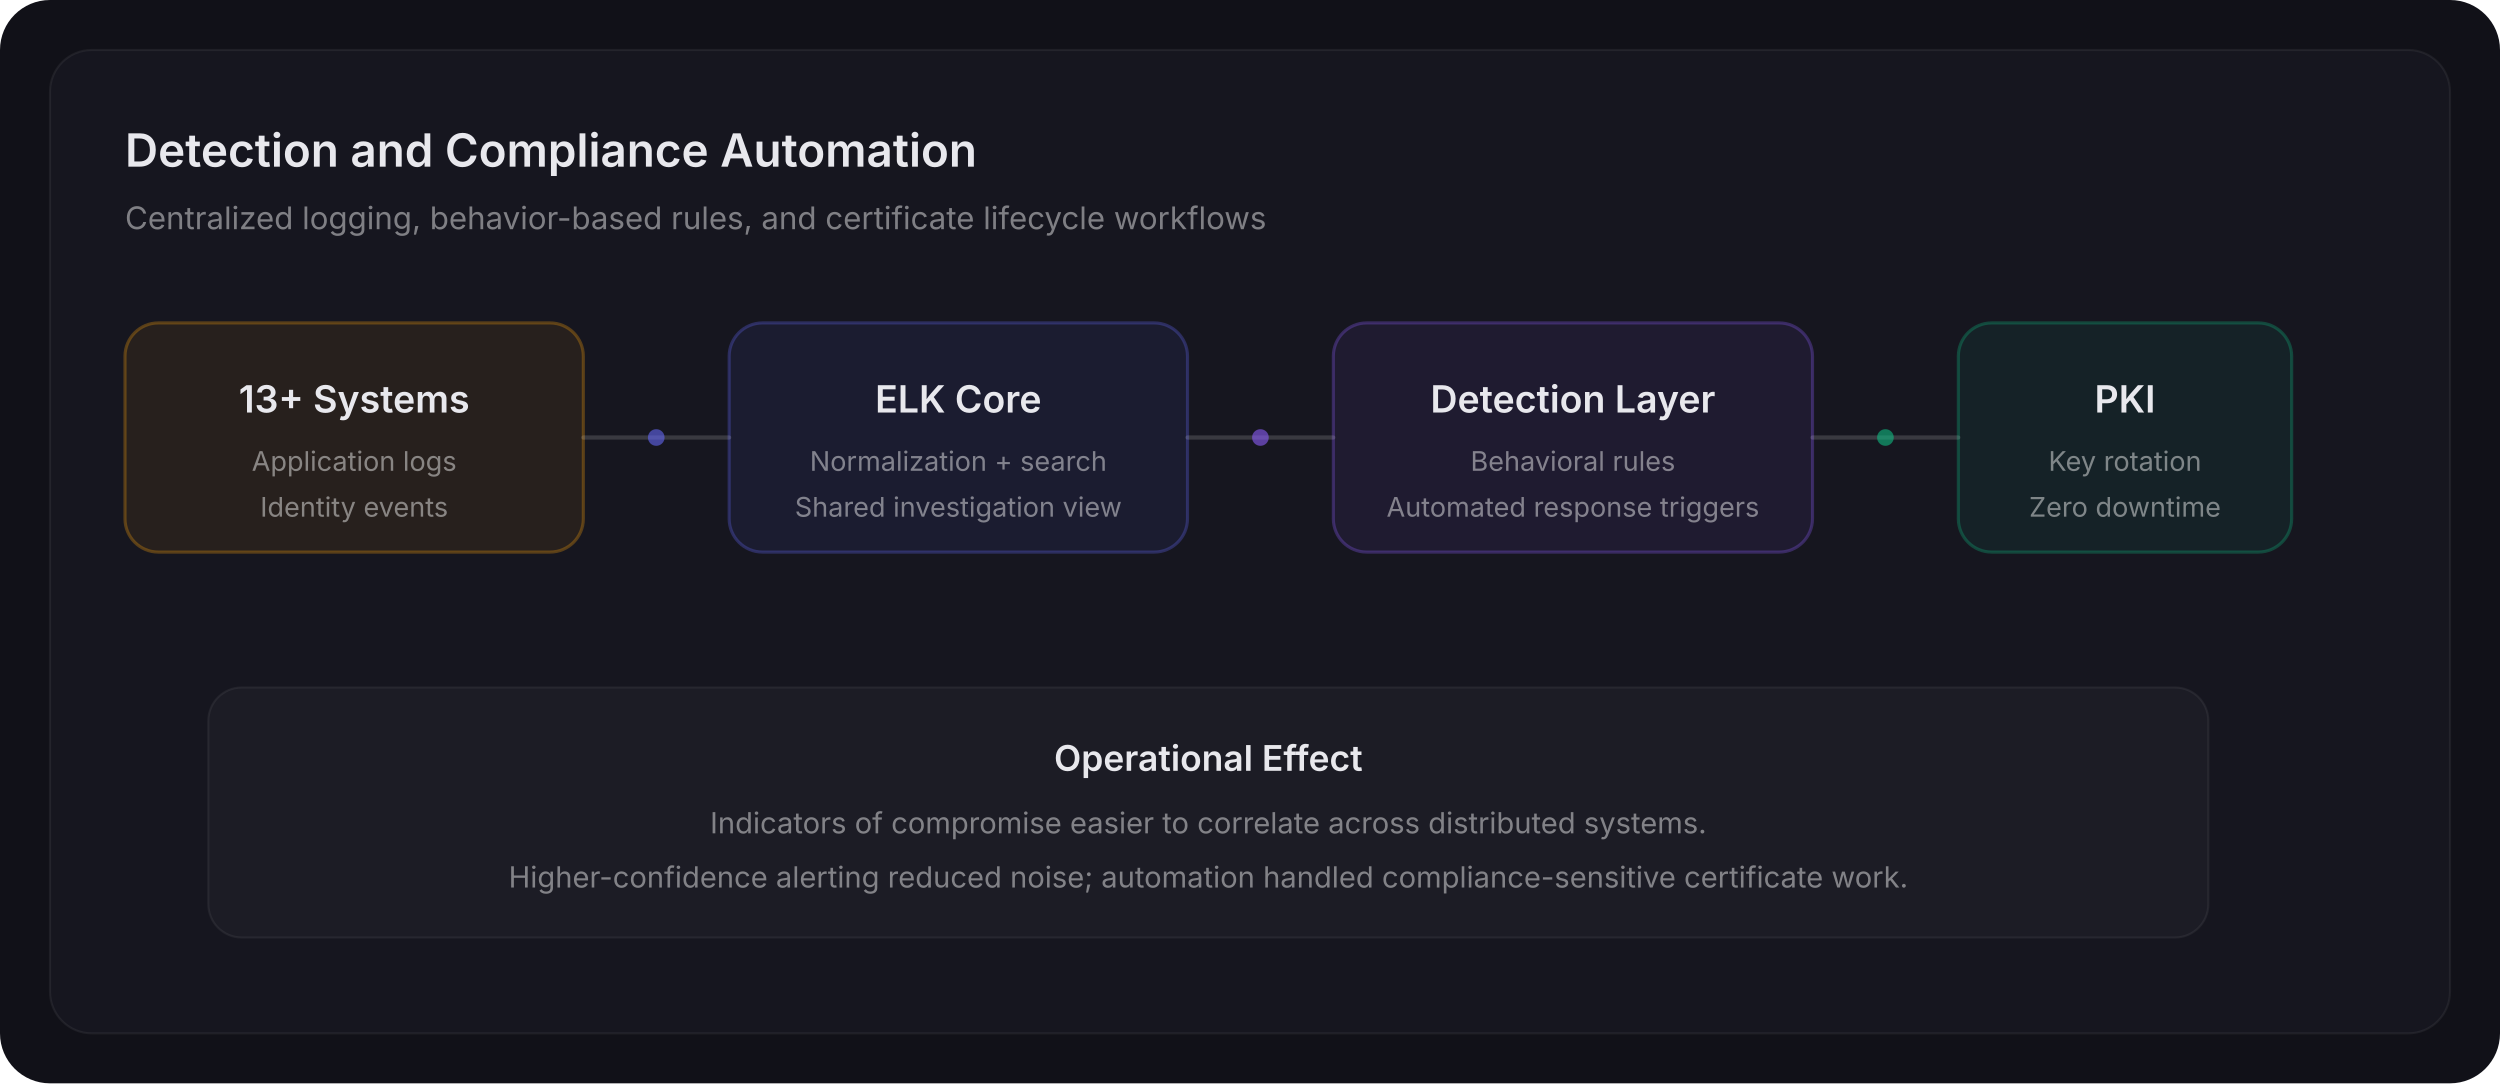
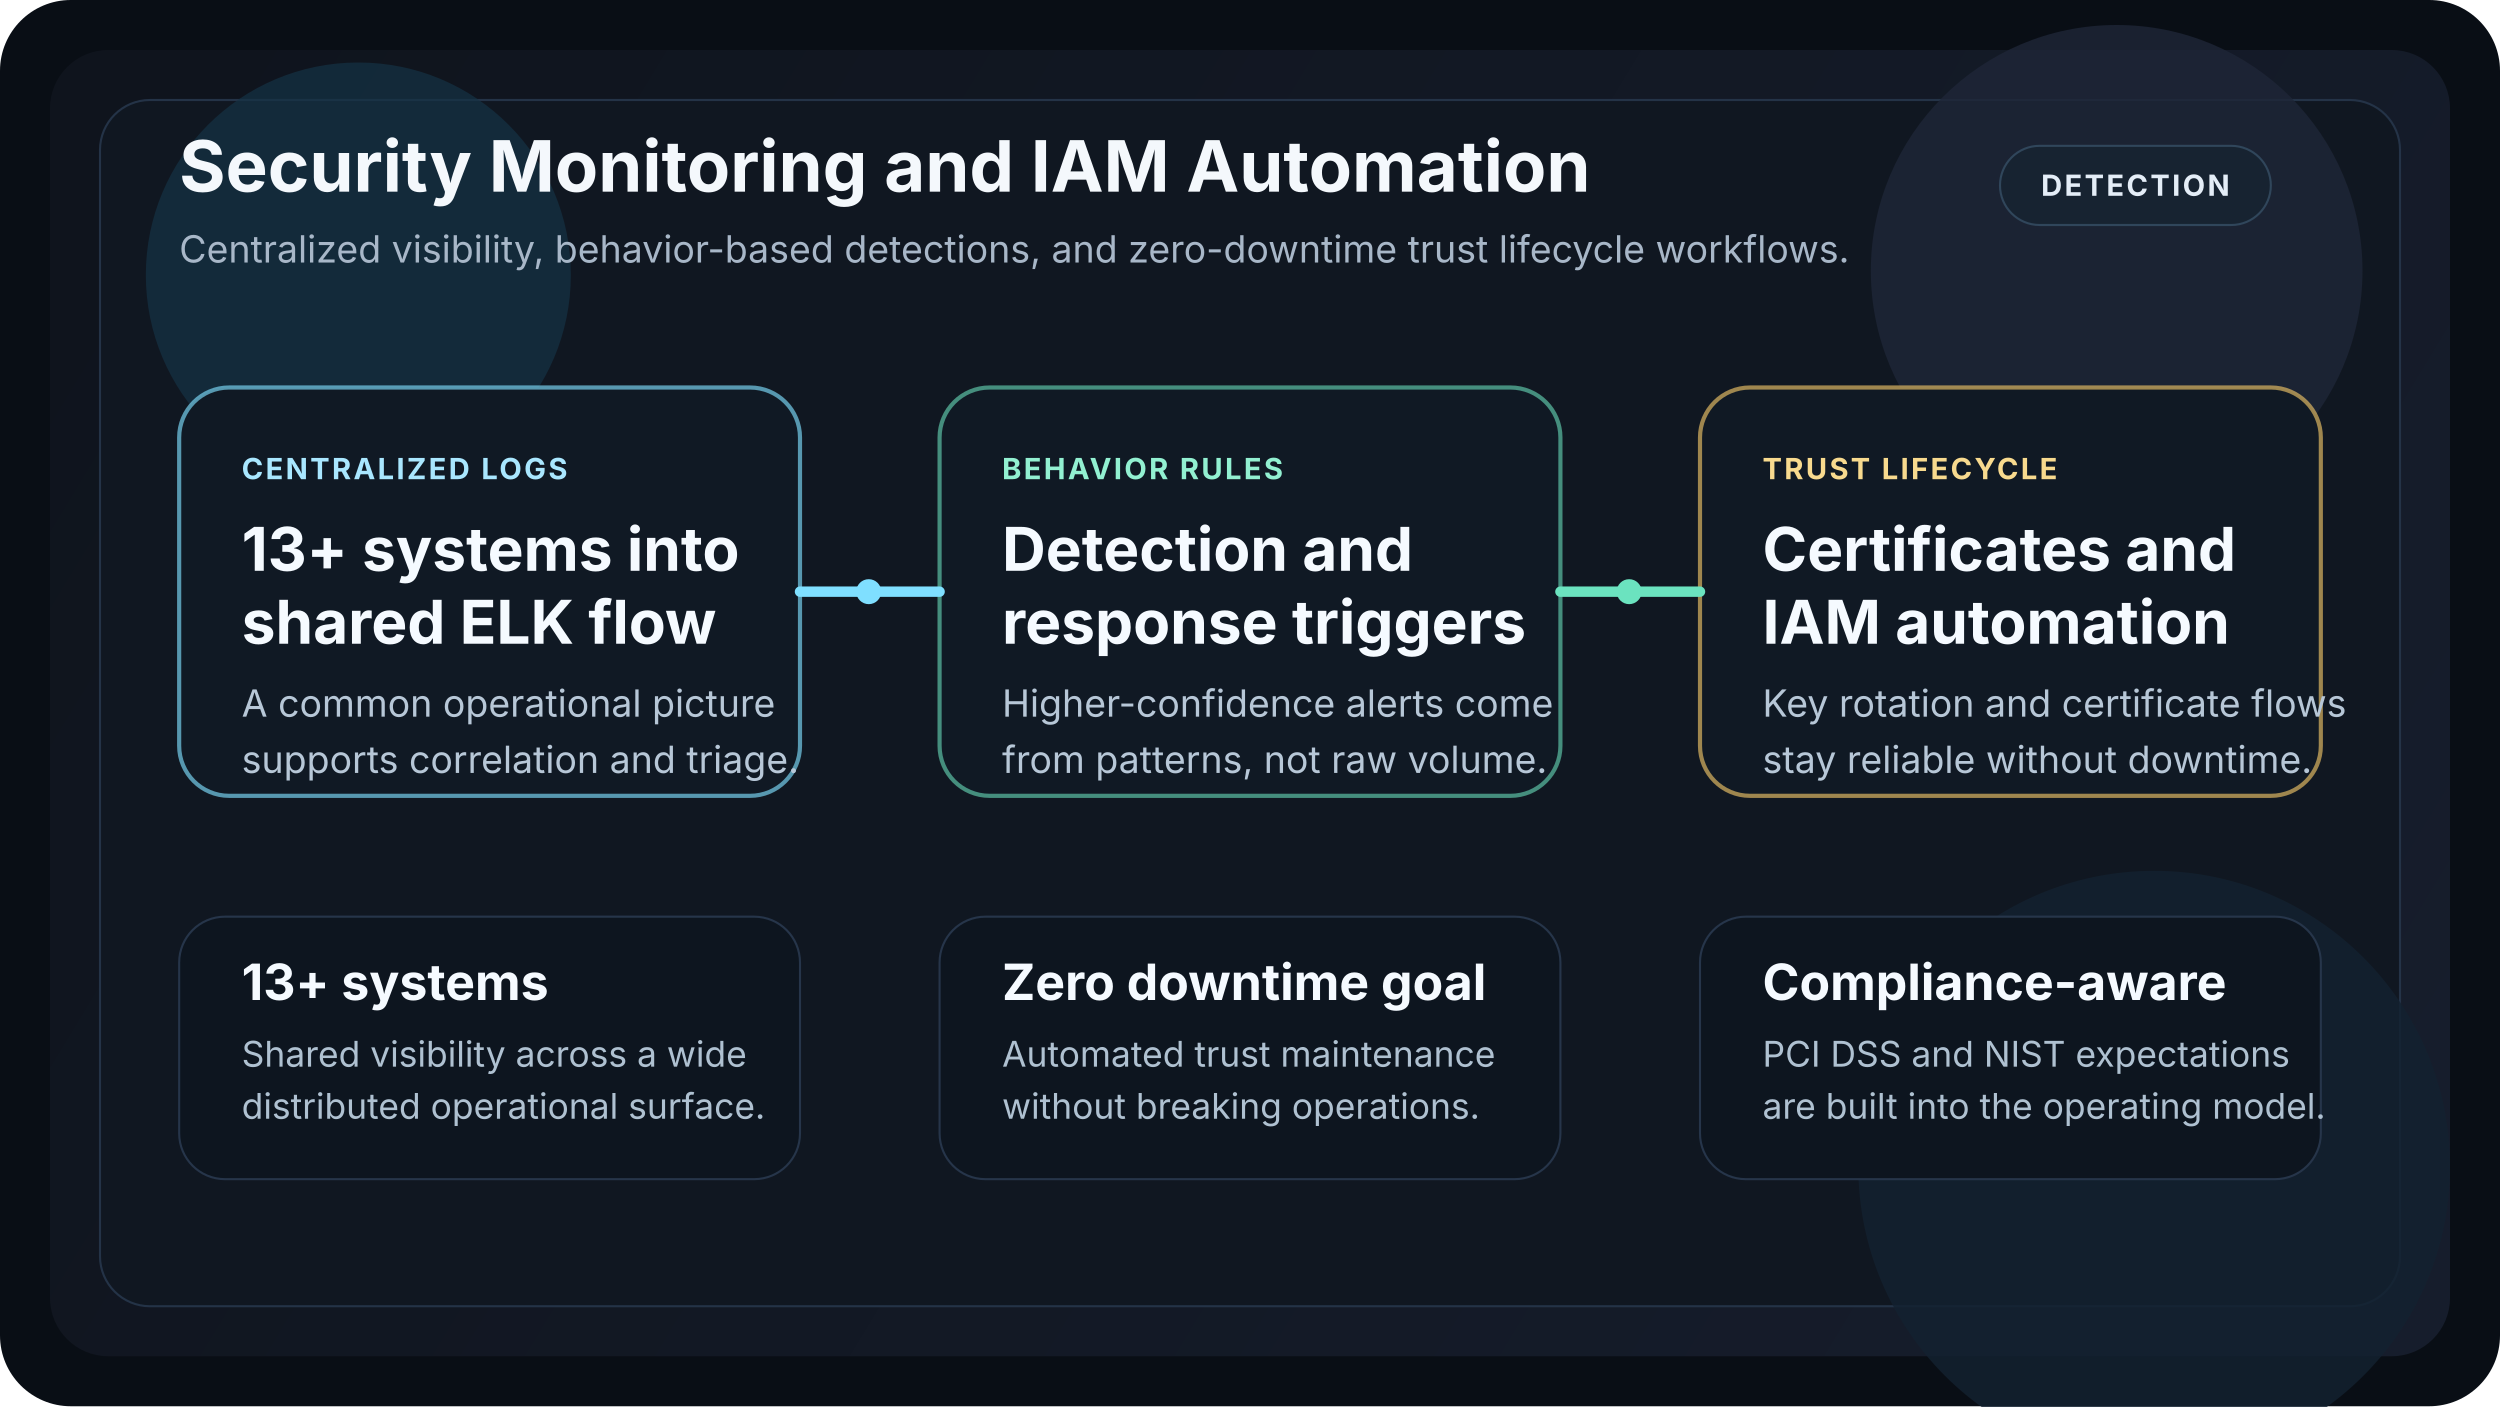
- <svg xmlns="http://www.w3.org/2000/svg" viewBox="0 0 1200 520" fill="none">
-   <rect width="1200" height="520" rx="24" fill="#111118" />
-   <rect x="24" y="24" width="1152" height="472" rx="20" fill="#16161f" stroke="rgba(255,255,255,0.06)" />
-   <text x="60" y="80" fill="#e8e8ed" font-family="Inter, system-ui, sans-serif" font-size="22" font-weight="600">Detection and Compliance Automation</text>
-   <text x="60" y="110" fill="rgba(255,255,255,0.45)" font-family="Inter, system-ui, sans-serif" font-size="15">Centralized logging, behavior-based rules, and certificate lifecycle workflows</text>
-   <rect x="60" y="155" width="220" height="110" rx="16" fill="rgba(245,158,11,0.08)" stroke="rgba(245,158,11,0.3)" stroke-width="1.5" />
-   <text x="170" y="198" text-anchor="middle" fill="#e8e8ed" font-family="Inter, system-ui, sans-serif" font-size="18" font-weight="600">13+ Systems</text>
-   <text x="170" y="226" text-anchor="middle" fill="rgba(255,255,255,0.45)" font-family="Inter, system-ui, sans-serif" font-size="13">Application logs</text>
-   <text x="170" y="248" text-anchor="middle" fill="rgba(255,255,255,0.45)" font-family="Inter, system-ui, sans-serif" font-size="13">Identity events</text>
-   <rect x="350" y="155" width="220" height="110" rx="16" fill="rgba(99,102,241,0.08)" stroke="rgba(99,102,241,0.3)" stroke-width="1.5" />
-   <text x="460" y="198" text-anchor="middle" fill="#e8e8ed" font-family="Inter, system-ui, sans-serif" font-size="18" font-weight="600">ELK Core</text>
-   <text x="460" y="226" text-anchor="middle" fill="rgba(255,255,255,0.45)" font-family="Inter, system-ui, sans-serif" font-size="13">Normalization + search</text>
-   <text x="460" y="248" text-anchor="middle" fill="rgba(255,255,255,0.45)" font-family="Inter, system-ui, sans-serif" font-size="13">Shared investigation view</text>
-   <rect x="640" y="155" width="230" height="110" rx="16" fill="rgba(139,92,246,0.08)" stroke="rgba(139,92,246,0.3)" stroke-width="1.5" />
-   <text x="755" y="198" text-anchor="middle" fill="#e8e8ed" font-family="Inter, system-ui, sans-serif" font-size="18" font-weight="600">Detection Layer</text>
-   <text x="755" y="226" text-anchor="middle" fill="rgba(255,255,255,0.45)" font-family="Inter, system-ui, sans-serif" font-size="13">Behavioral rules</text>
-   <text x="755" y="248" text-anchor="middle" fill="rgba(255,255,255,0.45)" font-family="Inter, system-ui, sans-serif" font-size="13">Automated response triggers</text>
-   <rect x="940" y="155" width="160" height="110" rx="16" fill="rgba(16,185,129,0.08)" stroke="rgba(16,185,129,0.3)" stroke-width="1.5" />
-   <text x="1020" y="198" text-anchor="middle" fill="#e8e8ed" font-family="Inter, system-ui, sans-serif" font-size="18" font-weight="600">PKI</text>
-   <text x="1020" y="226" text-anchor="middle" fill="rgba(255,255,255,0.45)" font-family="Inter, system-ui, sans-serif" font-size="13">Key rotation</text>
-   <text x="1020" y="248" text-anchor="middle" fill="rgba(255,255,255,0.45)" font-family="Inter, system-ui, sans-serif" font-size="13">Zero downtime</text>
-   <path d="M280 210H350" stroke="rgba(255,255,255,0.15)" stroke-width="2" stroke-linecap="round" />
-   <path d="M570 210H640" stroke="rgba(255,255,255,0.15)" stroke-width="2" stroke-linecap="round" />
-   <path d="M870 210H940" stroke="rgba(255,255,255,0.15)" stroke-width="2" stroke-linecap="round" />
-   <circle cx="315" cy="210" r="4" fill="rgba(99,102,241,0.6)" />
-   <circle cx="605" cy="210" r="4" fill="rgba(139,92,246,0.6)" />
-   <circle cx="905" cy="210" r="4" fill="rgba(16,185,129,0.6)" />
-   <rect x="100" y="330" width="960" height="120" rx="16" fill="rgba(255,255,255,0.03)" stroke="rgba(255,255,255,0.06)" />
-   <text x="580" y="370" text-anchor="middle" fill="#e8e8ed" font-family="Inter, system-ui, sans-serif" font-size="17" font-weight="600">Operational Effect</text>
-   <text x="580" y="400" text-anchor="middle" fill="rgba(255,255,255,0.45)" font-family="Inter, system-ui, sans-serif" font-size="14">Indicators of compromise easier to correlate across distributed systems.</text>
-   <text x="580" y="426" text-anchor="middle" fill="rgba(255,255,255,0.45)" font-family="Inter, system-ui, sans-serif" font-size="14">Higher-confidence alerting reduced noise; automation handled compliance-sensitive certificate work.</text>
+ <svg xmlns="http://www.w3.org/2000/svg" width="1200" height="675" viewBox="0 0 1200 675" fill="none" role="img" aria-labelledby="title desc">
+   <defs>
+     <linearGradient id="bg-detection" x1="84" y1="28" x2="1110" y2="650" gradientUnits="userSpaceOnUse">
+       <stop stop-color="#0F141D" />
+       <stop offset="1" stop-color="#161D2C" />
+     </linearGradient>
+   </defs>
+   <rect width="1200" height="675" rx="34" fill="#090E15" />
+   <rect x="24" y="24" width="1152" height="627" rx="28" fill="url(#bg-detection)" />
+   <rect x="48" y="48" width="1104" height="579" rx="24" fill="#101721" stroke="#243347" />
+   <circle cx="172" cy="132" r="102" fill="#153245" fill-opacity="0.7" />
+   <circle cx="1016" cy="130" r="118" fill="#1E2638" fill-opacity="0.8" />
+   <circle cx="1034" cy="560" r="142" fill="#132230" fill-opacity="0.82" />
+   <text x="86" y="92" fill="#F4F8FC" font-family="Inter, Arial, sans-serif" font-size="34" font-weight="700">Security Monitoring and IAM Automation</text>
+   <text x="86" y="126" fill="#A8B7C8" font-family="Inter, Arial, sans-serif" font-size="18">Centralized visibility, behavior-based detections, and zero-downtime trust lifecycle workflows.</text>
+   <rect x="960" y="70" width="130" height="38" rx="19" fill="#172331" stroke="#30465B" />
+   <text x="1025" y="94" text-anchor="middle" fill="#E4EDF7" font-family="Inter, Arial, sans-serif" font-size="14" font-weight="700" letter-spacing="0.08em">DETECTION</text>
+   <rect x="86" y="186" width="298" height="196" rx="24" fill="#101924" stroke="#7FDFFF" stroke-opacity="0.64" stroke-width="2" />
+   <rect x="451" y="186" width="298" height="196" rx="24" fill="#101924" stroke="#6BE3BF" stroke-opacity="0.58" stroke-width="2" />
+   <rect x="816" y="186" width="298" height="196" rx="24" fill="#101924" stroke="#F6C96A" stroke-opacity="0.62" stroke-width="2" />
+   <text x="116" y="230" fill="#A9E7FF" font-family="Inter, Arial, sans-serif" font-size="14" font-weight="700" letter-spacing="0.08em">CENTRALIZED LOGS</text>
+   <text x="116" y="274" fill="#F5FAFF" font-family="Inter, Arial, sans-serif" font-size="29" font-weight="700">13+ systems into</text>
+   <text x="116" y="309" fill="#F5FAFF" font-family="Inter, Arial, sans-serif" font-size="29" font-weight="700">shared ELK flow</text>
+   <text x="116" y="344" fill="#B7C7D7" font-family="Inter, Arial, sans-serif" font-size="18">A common operational picture</text>
+   <text x="116" y="371" fill="#B7C7D7" font-family="Inter, Arial, sans-serif" font-size="18">supports correlation and triage.</text>
+   <text x="481" y="230" fill="#92F0D1" font-family="Inter, Arial, sans-serif" font-size="14" font-weight="700" letter-spacing="0.08em">BEHAVIOR RULES</text>
+   <text x="481" y="274" fill="#F5FAFF" font-family="Inter, Arial, sans-serif" font-size="29" font-weight="700">Detection and</text>
+   <text x="481" y="309" fill="#F5FAFF" font-family="Inter, Arial, sans-serif" font-size="29" font-weight="700">response triggers</text>
+   <text x="481" y="344" fill="#B7C7D7" font-family="Inter, Arial, sans-serif" font-size="18">Higher-confidence alerts come</text>
+   <text x="481" y="371" fill="#B7C7D7" font-family="Inter, Arial, sans-serif" font-size="18">from patterns, not raw volume.</text>
+   <text x="846" y="230" fill="#F8DA8E" font-family="Inter, Arial, sans-serif" font-size="14" font-weight="700" letter-spacing="0.08em">TRUST LIFECYCLE</text>
+   <text x="846" y="274" fill="#F5FAFF" font-family="Inter, Arial, sans-serif" font-size="29" font-weight="700">Certificates and</text>
+   <text x="846" y="309" fill="#F5FAFF" font-family="Inter, Arial, sans-serif" font-size="29" font-weight="700">IAM automation</text>
+   <text x="846" y="344" fill="#B7C7D7" font-family="Inter, Arial, sans-serif" font-size="18">Key rotation and certificate flows</text>
+   <text x="846" y="371" fill="#B7C7D7" font-family="Inter, Arial, sans-serif" font-size="18">stay reliable without downtime.</text>
+   <path d="M384 284H451" stroke="#7FDFFF" stroke-width="5" stroke-linecap="round" />
+   <path d="M749 284H816" stroke="#6BE3BF" stroke-width="5" stroke-linecap="round" />
+   <circle cx="417" cy="284" r="6" fill="#7FDFFF" />
+   <circle cx="782" cy="284" r="6" fill="#6BE3BF" />
+   <rect x="86" y="440" width="298" height="126" rx="22" fill="#0D151F" stroke="#26354A" />
+   <rect x="451" y="440" width="298" height="126" rx="22" fill="#0D151F" stroke="#26354A" />
+   <rect x="816" y="440" width="298" height="126" rx="22" fill="#0D151F" stroke="#26354A" />
+   <text x="116" y="480" fill="#F5FAFF" font-family="Inter, Arial, sans-serif" font-size="24" font-weight="700">13+ systems</text>
+   <text x="116" y="512" fill="#AFC1D1" font-family="Inter, Arial, sans-serif" font-size="17">Shared visibility across a wide</text>
+   <text x="116" y="537" fill="#AFC1D1" font-family="Inter, Arial, sans-serif" font-size="17">distributed operational surface.</text>
+   <text x="481" y="480" fill="#F5FAFF" font-family="Inter, Arial, sans-serif" font-size="24" font-weight="700">Zero downtime goal</text>
+   <text x="481" y="512" fill="#AFC1D1" font-family="Inter, Arial, sans-serif" font-size="17">Automated trust maintenance</text>
+   <text x="481" y="537" fill="#AFC1D1" font-family="Inter, Arial, sans-serif" font-size="17">without breaking operations.</text>
+   <text x="846" y="480" fill="#F5FAFF" font-family="Inter, Arial, sans-serif" font-size="24" font-weight="700">Compliance-aware</text>
+   <text x="846" y="512" fill="#AFC1D1" font-family="Inter, Arial, sans-serif" font-size="17">PCI DSS and NIST expectations</text>
+   <text x="846" y="537" fill="#AFC1D1" font-family="Inter, Arial, sans-serif" font-size="17">are built into the operating model.</text>
</svg>
